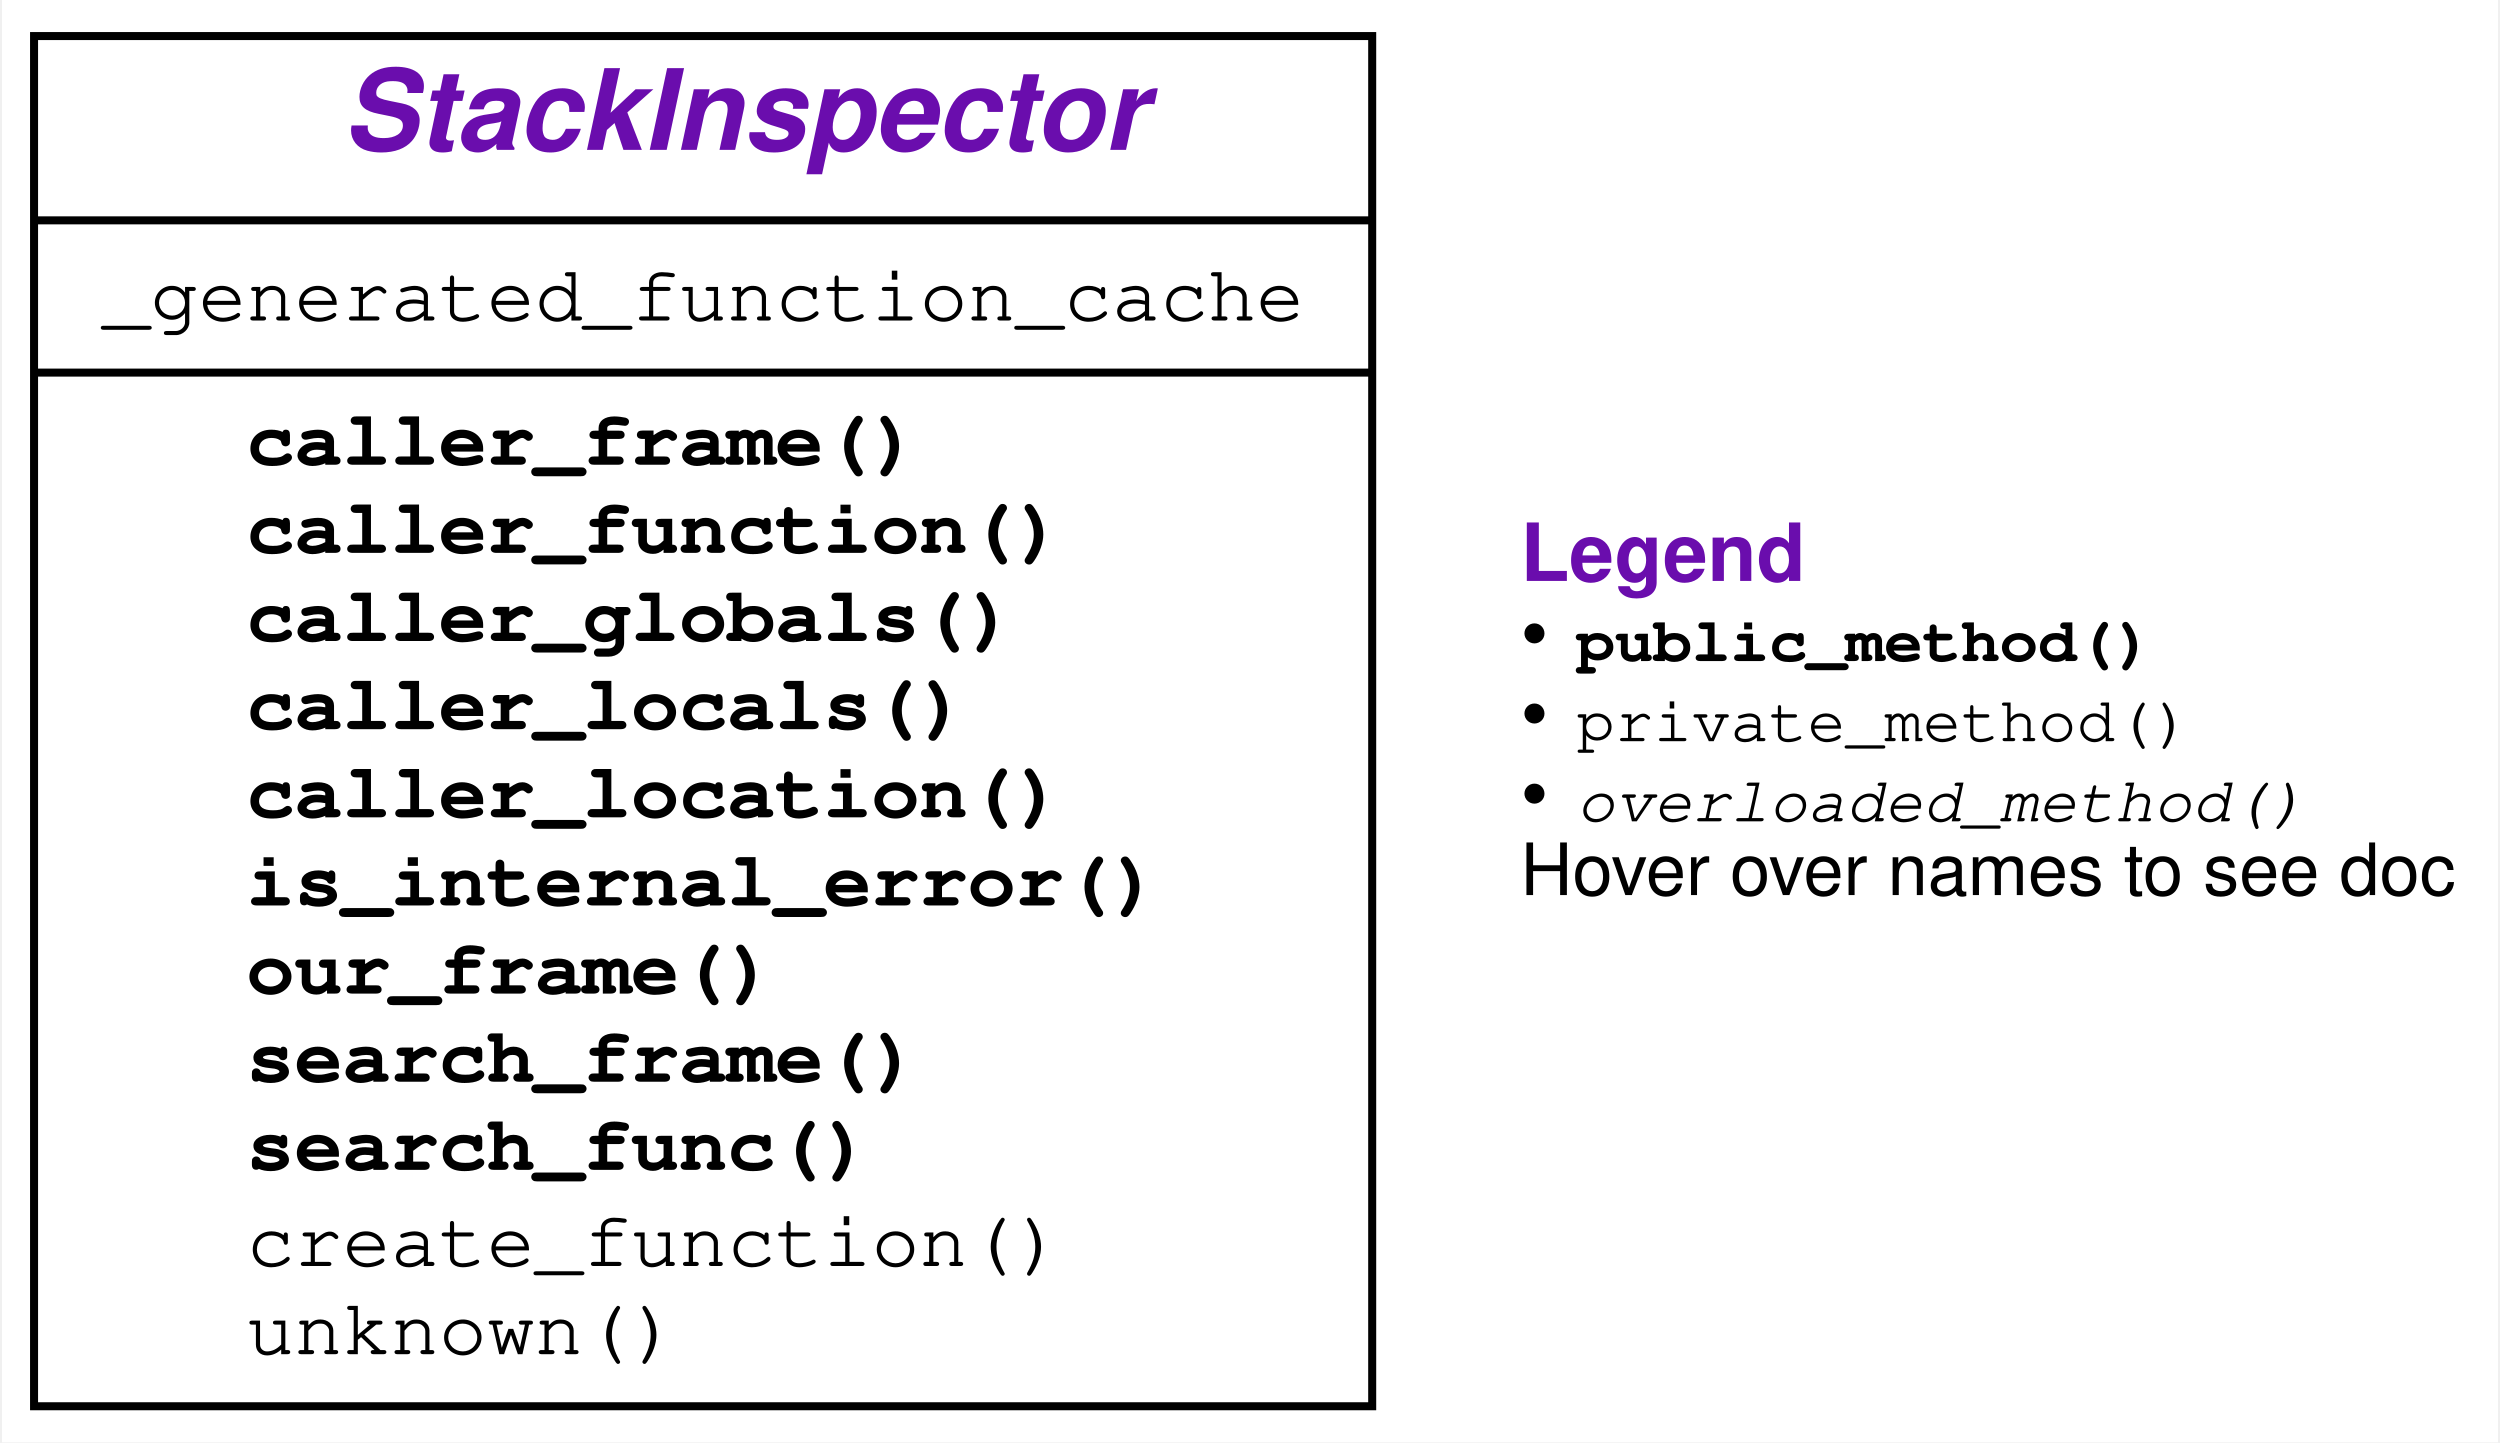
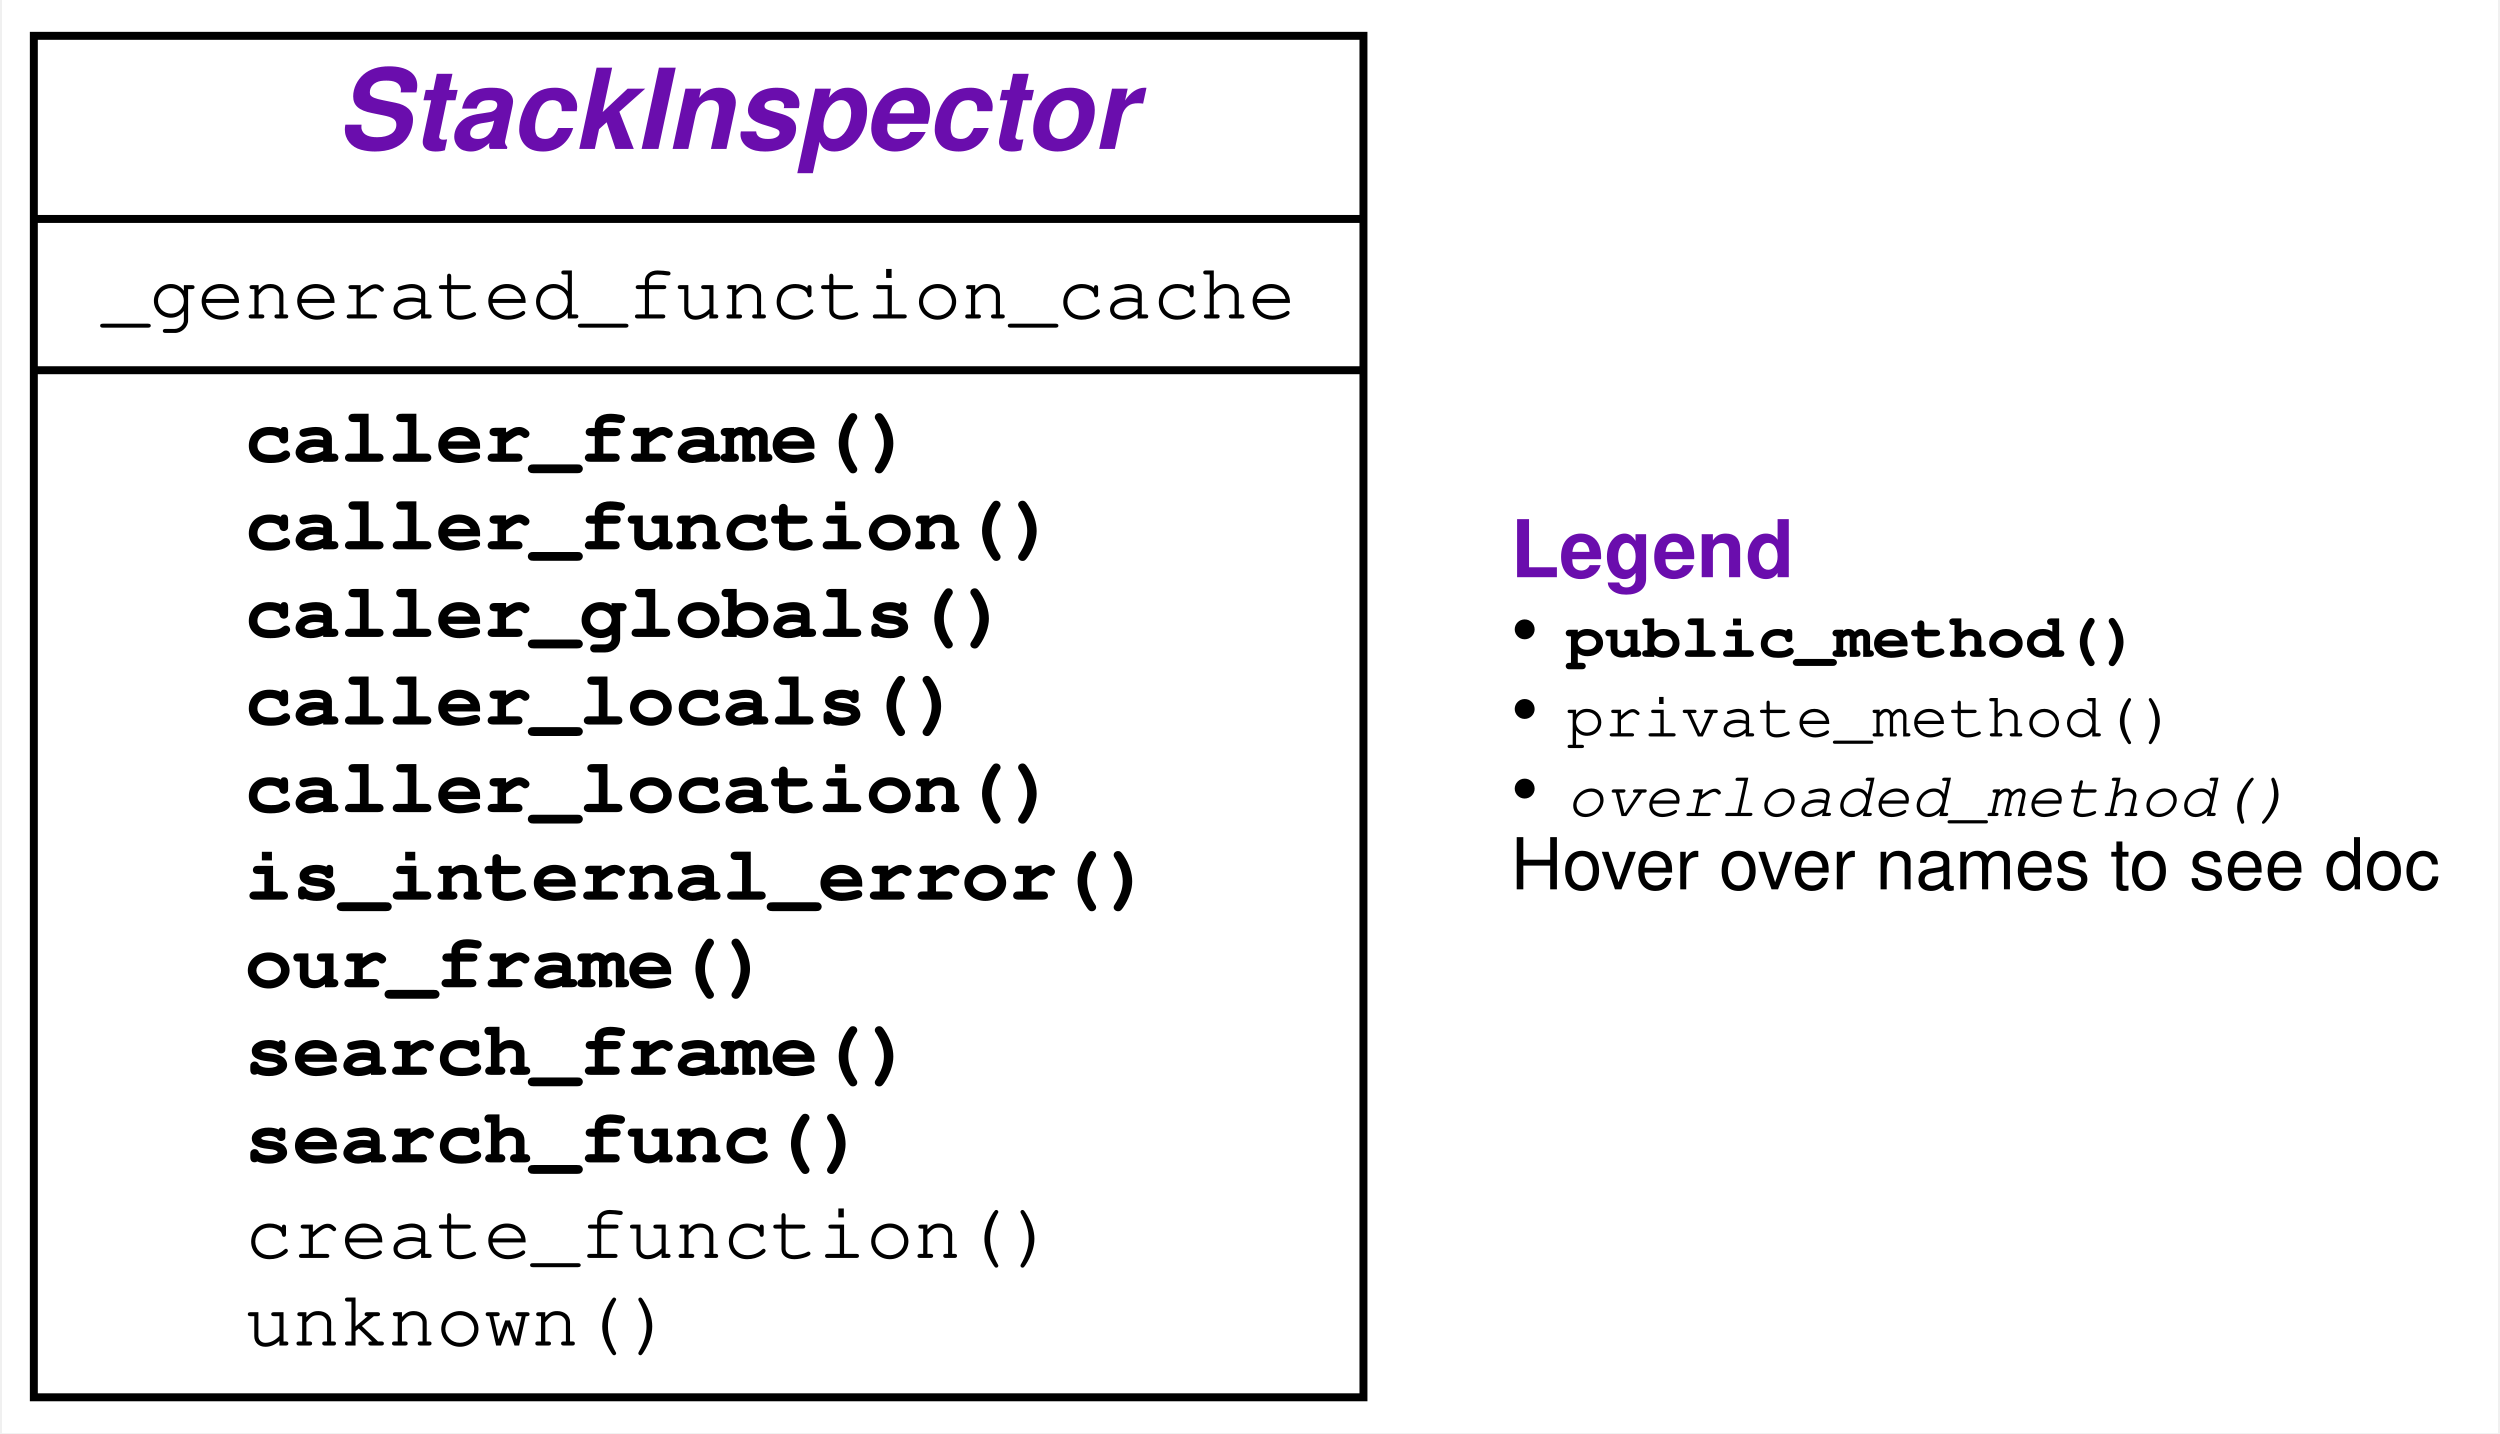
- <svg xmlns="http://www.w3.org/2000/svg" xmlns:xlink="http://www.w3.org/1999/xlink" width="312pt" height="180pt" viewBox="0.00 0.00 311.50 180.00">
+ <svg xmlns="http://www.w3.org/2000/svg" xmlns:xlink="http://www.w3.org/1999/xlink" width="314pt" height="180pt" viewBox="0.00 0.00 313.50 180.00">
  <g id="graph0" class="graph" transform="scale(1 1) rotate(0) translate(4 176)">
    <g id="a_graph0">
      <a xlink:title="StackInspector class hierarchy">
-         <polygon fill="white" stroke="transparent" points="-4,4 -4,-176 307.5,-176 307.5,4 -4,4" />
+         <polygon fill="white" stroke="transparent" points="-4,4 -4,-176 309.5,-176 309.5,4 -4,4" />
      </a>
    </g>
    <g id="node1" class="node">
      <g id="a_node1">
        <a xlink:href="#" xlink:title="class StackInspector:&#10;Provide functions to inspect the stack">
          <polygon fill="none" stroke="black" points="0,-0.5 0,-171.5 167,-171.5 167,-0.5 0,-0.5" />
-           <text text-anchor="start" x="38.5" y="-157.3" font-family="Raleway, Helvetica, Arial, sans-serif" font-weight="bold" font-style="italic" font-size="14.00" fill="#6a0dad">StackInspector</text>
+           <text text-anchor="start" x="38" y="-157.3" font-family="Raleway, Helvetica, Arial, sans-serif" font-weight="bold" font-style="italic" font-size="14.00" fill="#6a0dad">StackInspector</text>
          <polyline fill="none" stroke="black" points="0,-148.5 167,-148.5 " />
          <g id="a_node1_0">
            <a xlink:href="#" xlink:title="StackInspector">
              <g id="a_node1_1">
                <a xlink:href="#" xlink:title="_generated_function_cache = {}">
                  <text text-anchor="start" x="8.5" y="-136" font-family="'Fira Mono', 'Source Code Pro', 'Courier', monospace" font-size="10.00">_generated_function_cache</text>
                </a>
              </g>
            </a>
          </g>
          <polyline fill="none" stroke="black" points="0,-129.5 167,-129.5 " />
          <g id="a_node1_2">
            <a xlink:href="#" xlink:title="StackInspector">
              <g id="a_node1_3">
                <a xlink:href="#" xlink:title="caller_frame(self) -&gt; frame:&#10;Return the frame of the caller.">
                  <text text-anchor="start" x="26.5" y="-118" font-family="'Fira Mono', 'Source Code Pro', 'Courier', monospace" font-weight="bold" font-size="10.00">caller_frame()</text>
                </a>
              </g>
              <g id="a_node1_4">
                <a xlink:href="#" xlink:title="caller_function(self) -&gt; Callable:&#10;Return the calling function">
                  <text text-anchor="start" x="26.5" y="-107" font-family="'Fira Mono', 'Source Code Pro', 'Courier', monospace" font-weight="bold" font-size="10.00">caller_function()</text>
                </a>
              </g>
              <g id="a_node1_5">
                <a xlink:href="#" xlink:title="caller_globals(self) -&gt; Dict[str, Any]:&#10;Return the globals() environment of the caller.">
                  <text text-anchor="start" x="26.5" y="-96" font-family="'Fira Mono', 'Source Code Pro', 'Courier', monospace" font-weight="bold" font-size="10.00">caller_globals()</text>
                </a>
              </g>
              <g id="a_node1_6">
                <a xlink:href="#" xlink:title="caller_locals(self) -&gt; Dict[str, Any]:&#10;Return the locals() environment of the caller.">
                  <text text-anchor="start" x="26.5" y="-85" font-family="'Fira Mono', 'Source Code Pro', 'Courier', monospace" font-weight="bold" font-size="10.00">caller_locals()</text>
                </a>
              </g>
              <g id="a_node1_7">
                <a xlink:href="#" xlink:title="caller_location(self) -&gt; Tuple[Callable, int]:&#10;Return the location (func, lineno) of the caller.">
                  <text text-anchor="start" x="26.5" y="-74" font-family="'Fira Mono', 'Source Code Pro', 'Courier', monospace" font-weight="bold" font-size="10.00">caller_location()</text>
                </a>
              </g>
              <g id="a_node1_8">
                <a xlink:href="#" xlink:title="is_internal_error(self, exc_tp: Type, exc_value: BaseException, exc_traceback: traceback) -&gt; bool:&#10;Return True if exception was raised from `StackInspector` or a subclass.">
                  <text text-anchor="start" x="26.5" y="-63" font-family="'Fira Mono', 'Source Code Pro', 'Courier', monospace" font-weight="bold" font-size="10.00">is_internal_error()</text>
                </a>
              </g>
              <g id="a_node1_9">
                <a xlink:href="#" xlink:title="our_frame(self, frame: frame) -&gt; bool:&#10;Return true if `frame` is in the current (inspecting) class.">
                  <text text-anchor="start" x="26.5" y="-52" font-family="'Fira Mono', 'Source Code Pro', 'Courier', monospace" font-weight="bold" font-size="10.00">our_frame()</text>
                </a>
              </g>
              <g id="a_node1_10">
                <a xlink:href="#" xlink:title="search_frame(self, name: str, frame: Optional[frame] = None) -&gt; Tuple[Optional[frame], Optional[Callable]]:&#10;Return a pair (`frame`, `item`)&#10;in which the function `name` is defined as `item`.">
                  <text text-anchor="start" x="26.5" y="-41" font-family="'Fira Mono', 'Source Code Pro', 'Courier', monospace" font-weight="bold" font-size="10.00">search_frame()</text>
                </a>
              </g>
              <g id="a_node1_11">
                <a xlink:href="#" xlink:title="search_func(self, name: str, frame: Optional[frame] = None) -&gt; Optional[Callable]:&#10;Search in callers for a definition of the function `name`">
                  <text text-anchor="start" x="26.5" y="-30" font-family="'Fira Mono', 'Source Code Pro', 'Courier', monospace" font-weight="bold" font-size="10.00">search_func()</text>
                </a>
              </g>
              <g id="a_node1_12">
                <a xlink:href="#" xlink:title="create_function(self, frame: frame) -&gt; Callable:&#10;Create function for given frame">
                  <text text-anchor="start" x="26.5" y="-18" font-family="'Fira Mono', 'Source Code Pro', 'Courier', monospace" font-size="10.00">create_function()</text>
                </a>
              </g>
              <g id="a_node1_13">
                <a xlink:href="#" xlink:title="unknown(self) -&gt; None">
                  <text text-anchor="start" x="26.5" y="-7" font-family="'Fira Mono', 'Source Code Pro', 'Courier', monospace" font-size="10.00">unknown()</text>
                </a>
              </g>
            </a>
          </g>
        </a>
      </g>
    </g>
    <g id="node2" class="node">
      <text text-anchor="start" x="185.5" y="-103.5" font-family="Raleway, Helvetica, Arial, sans-serif" font-weight="bold" font-size="10.00" fill="#6a0dad">Legend</text>
      <text text-anchor="start" x="185.5" y="-93.5" font-family="Raleway, Helvetica, Arial, sans-serif" font-size="10.00">• </text>
      <text text-anchor="start" x="192.5" y="-93.5" font-family="'Fira Mono', 'Source Code Pro', 'Courier', monospace" font-weight="bold" font-size="8.00">public_method()</text>
      <text text-anchor="start" x="185.5" y="-83.5" font-family="Raleway, Helvetica, Arial, sans-serif" font-size="10.00">• </text>
      <text text-anchor="start" x="192.5" y="-83.5" font-family="'Fira Mono', 'Source Code Pro', 'Courier', monospace" font-size="8.00">private_method()</text>
      <text text-anchor="start" x="185.5" y="-73.5" font-family="Raleway, Helvetica, Arial, sans-serif" font-size="10.00">• </text>
      <text text-anchor="start" x="192.5" y="-73.5" font-family="'Fira Mono', 'Source Code Pro', 'Courier', monospace" font-style="italic" font-size="8.00">overloaded_method()</text>
      <text text-anchor="start" x="185.5" y="-64.3" font-family="Helvetica,sans-Serif" font-size="9.00">Hover over names to see doc</text>
    </g>
  </g>
</svg>
